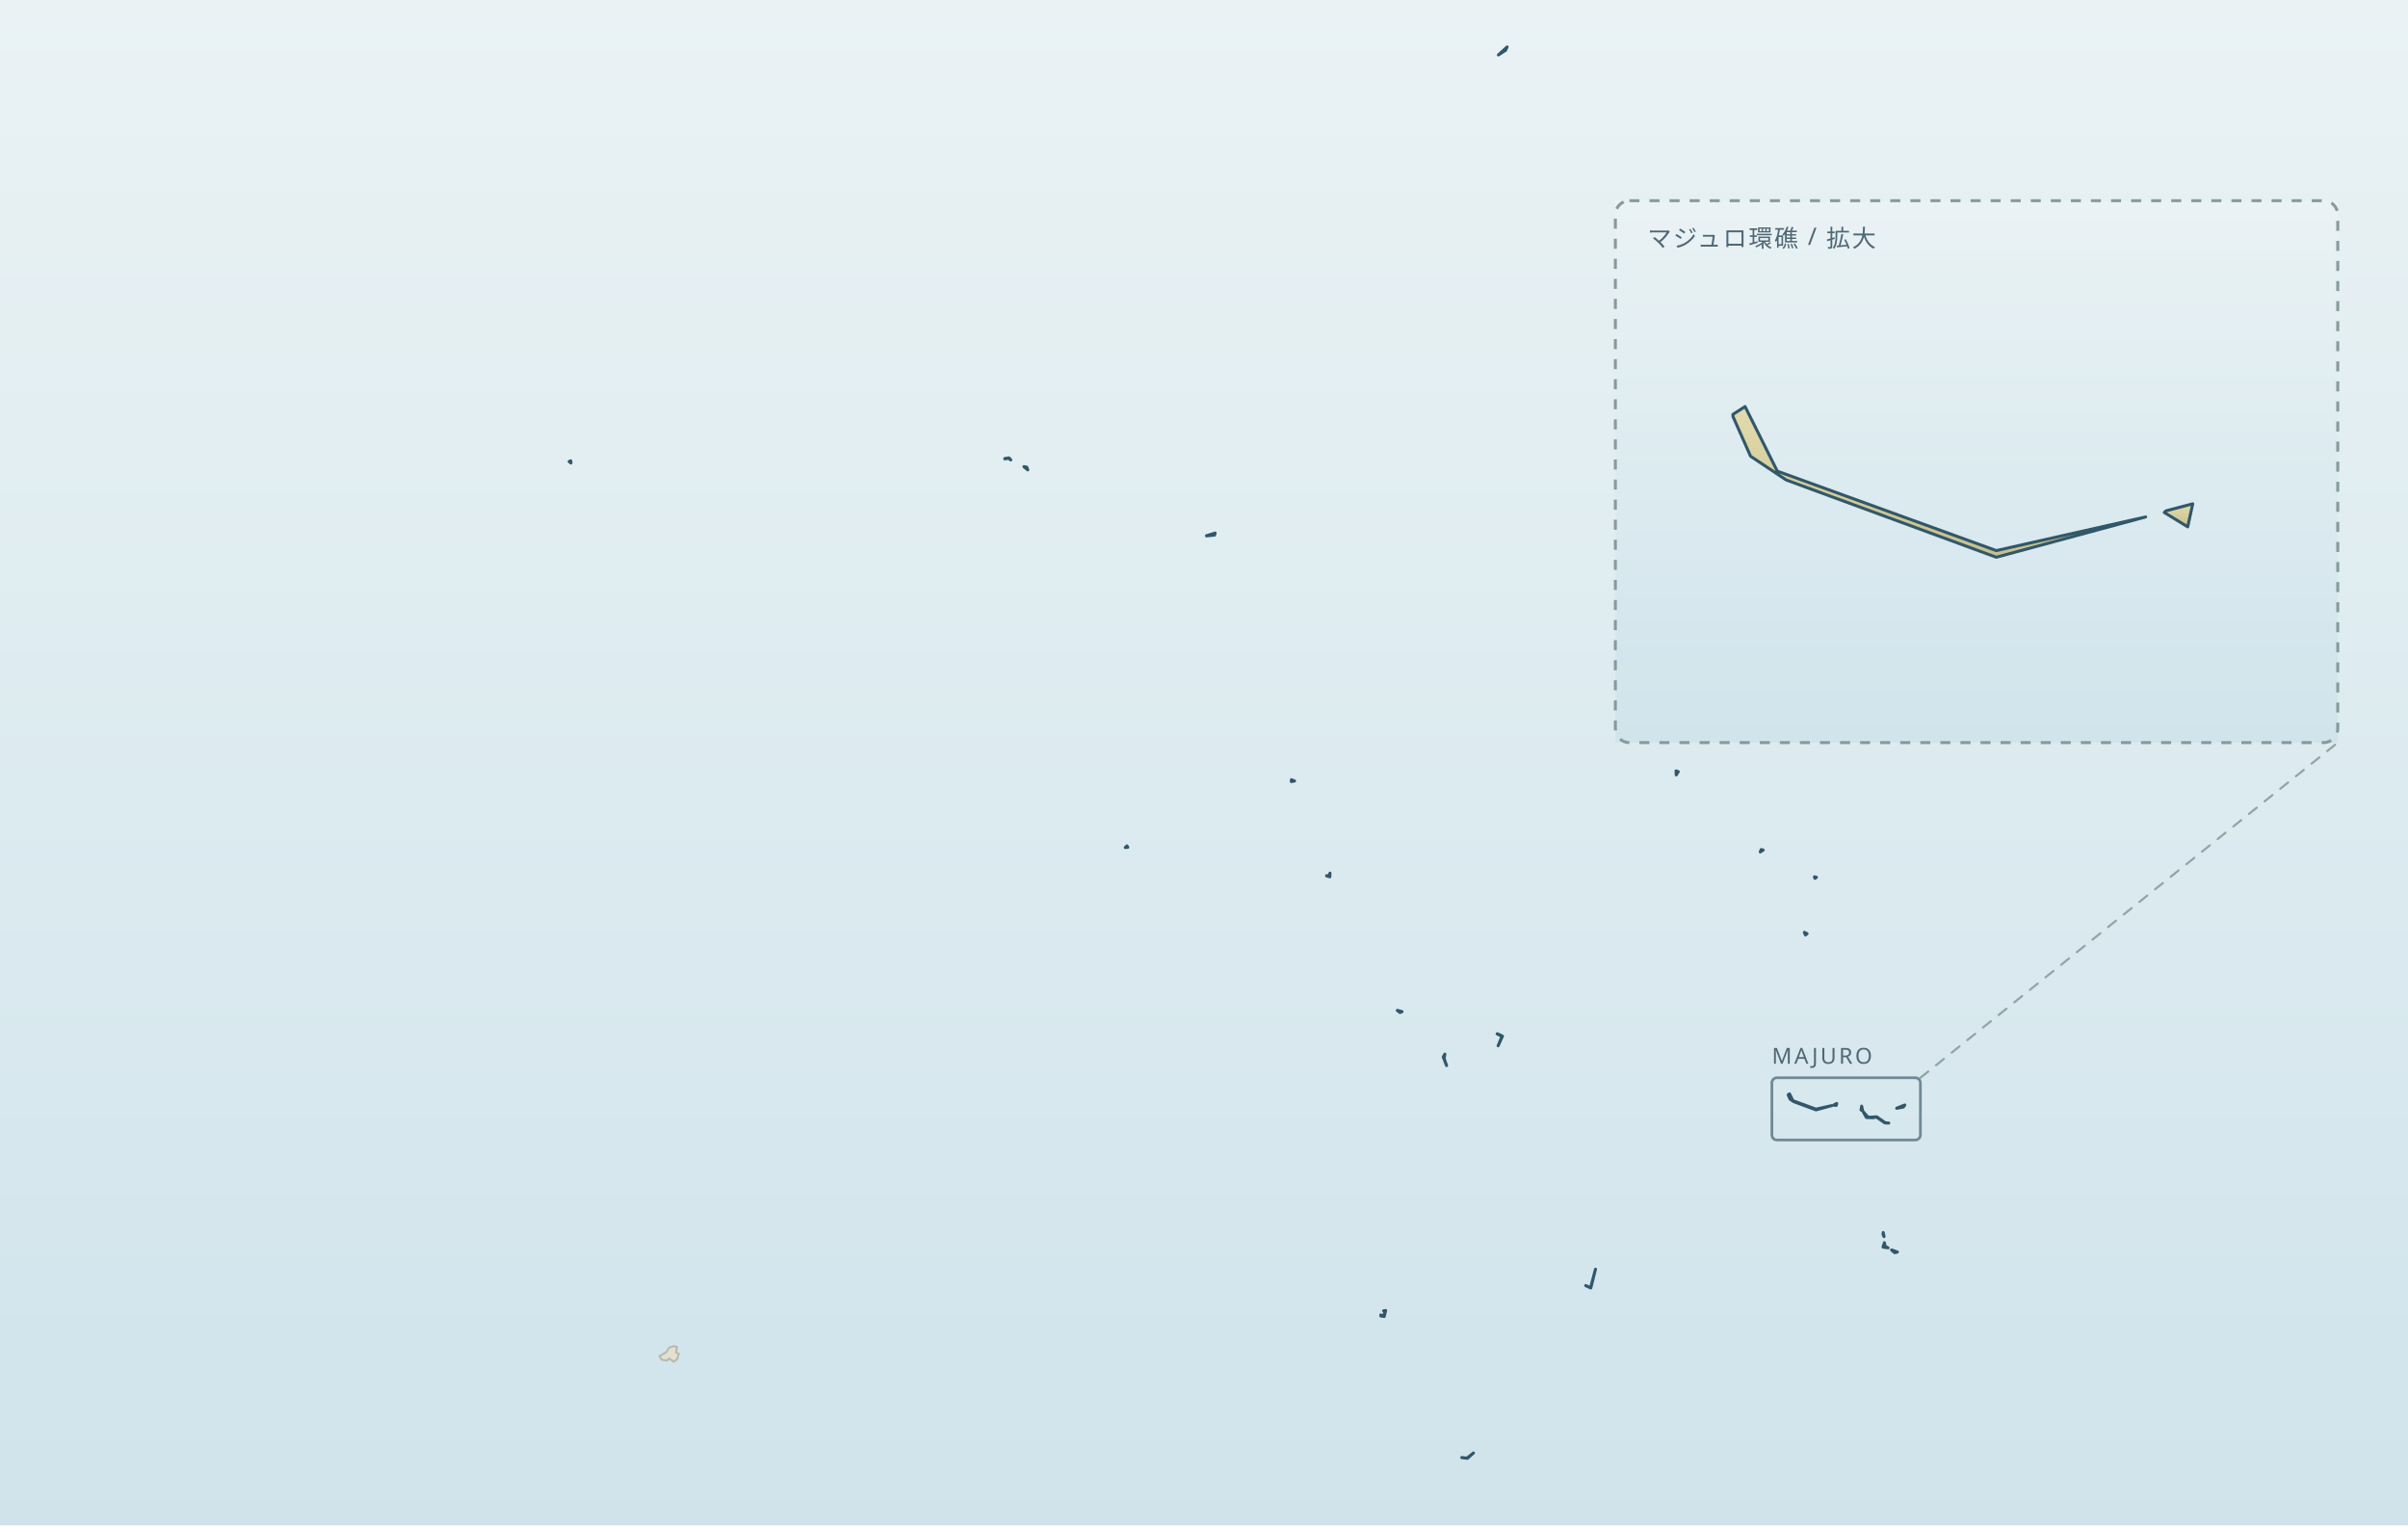
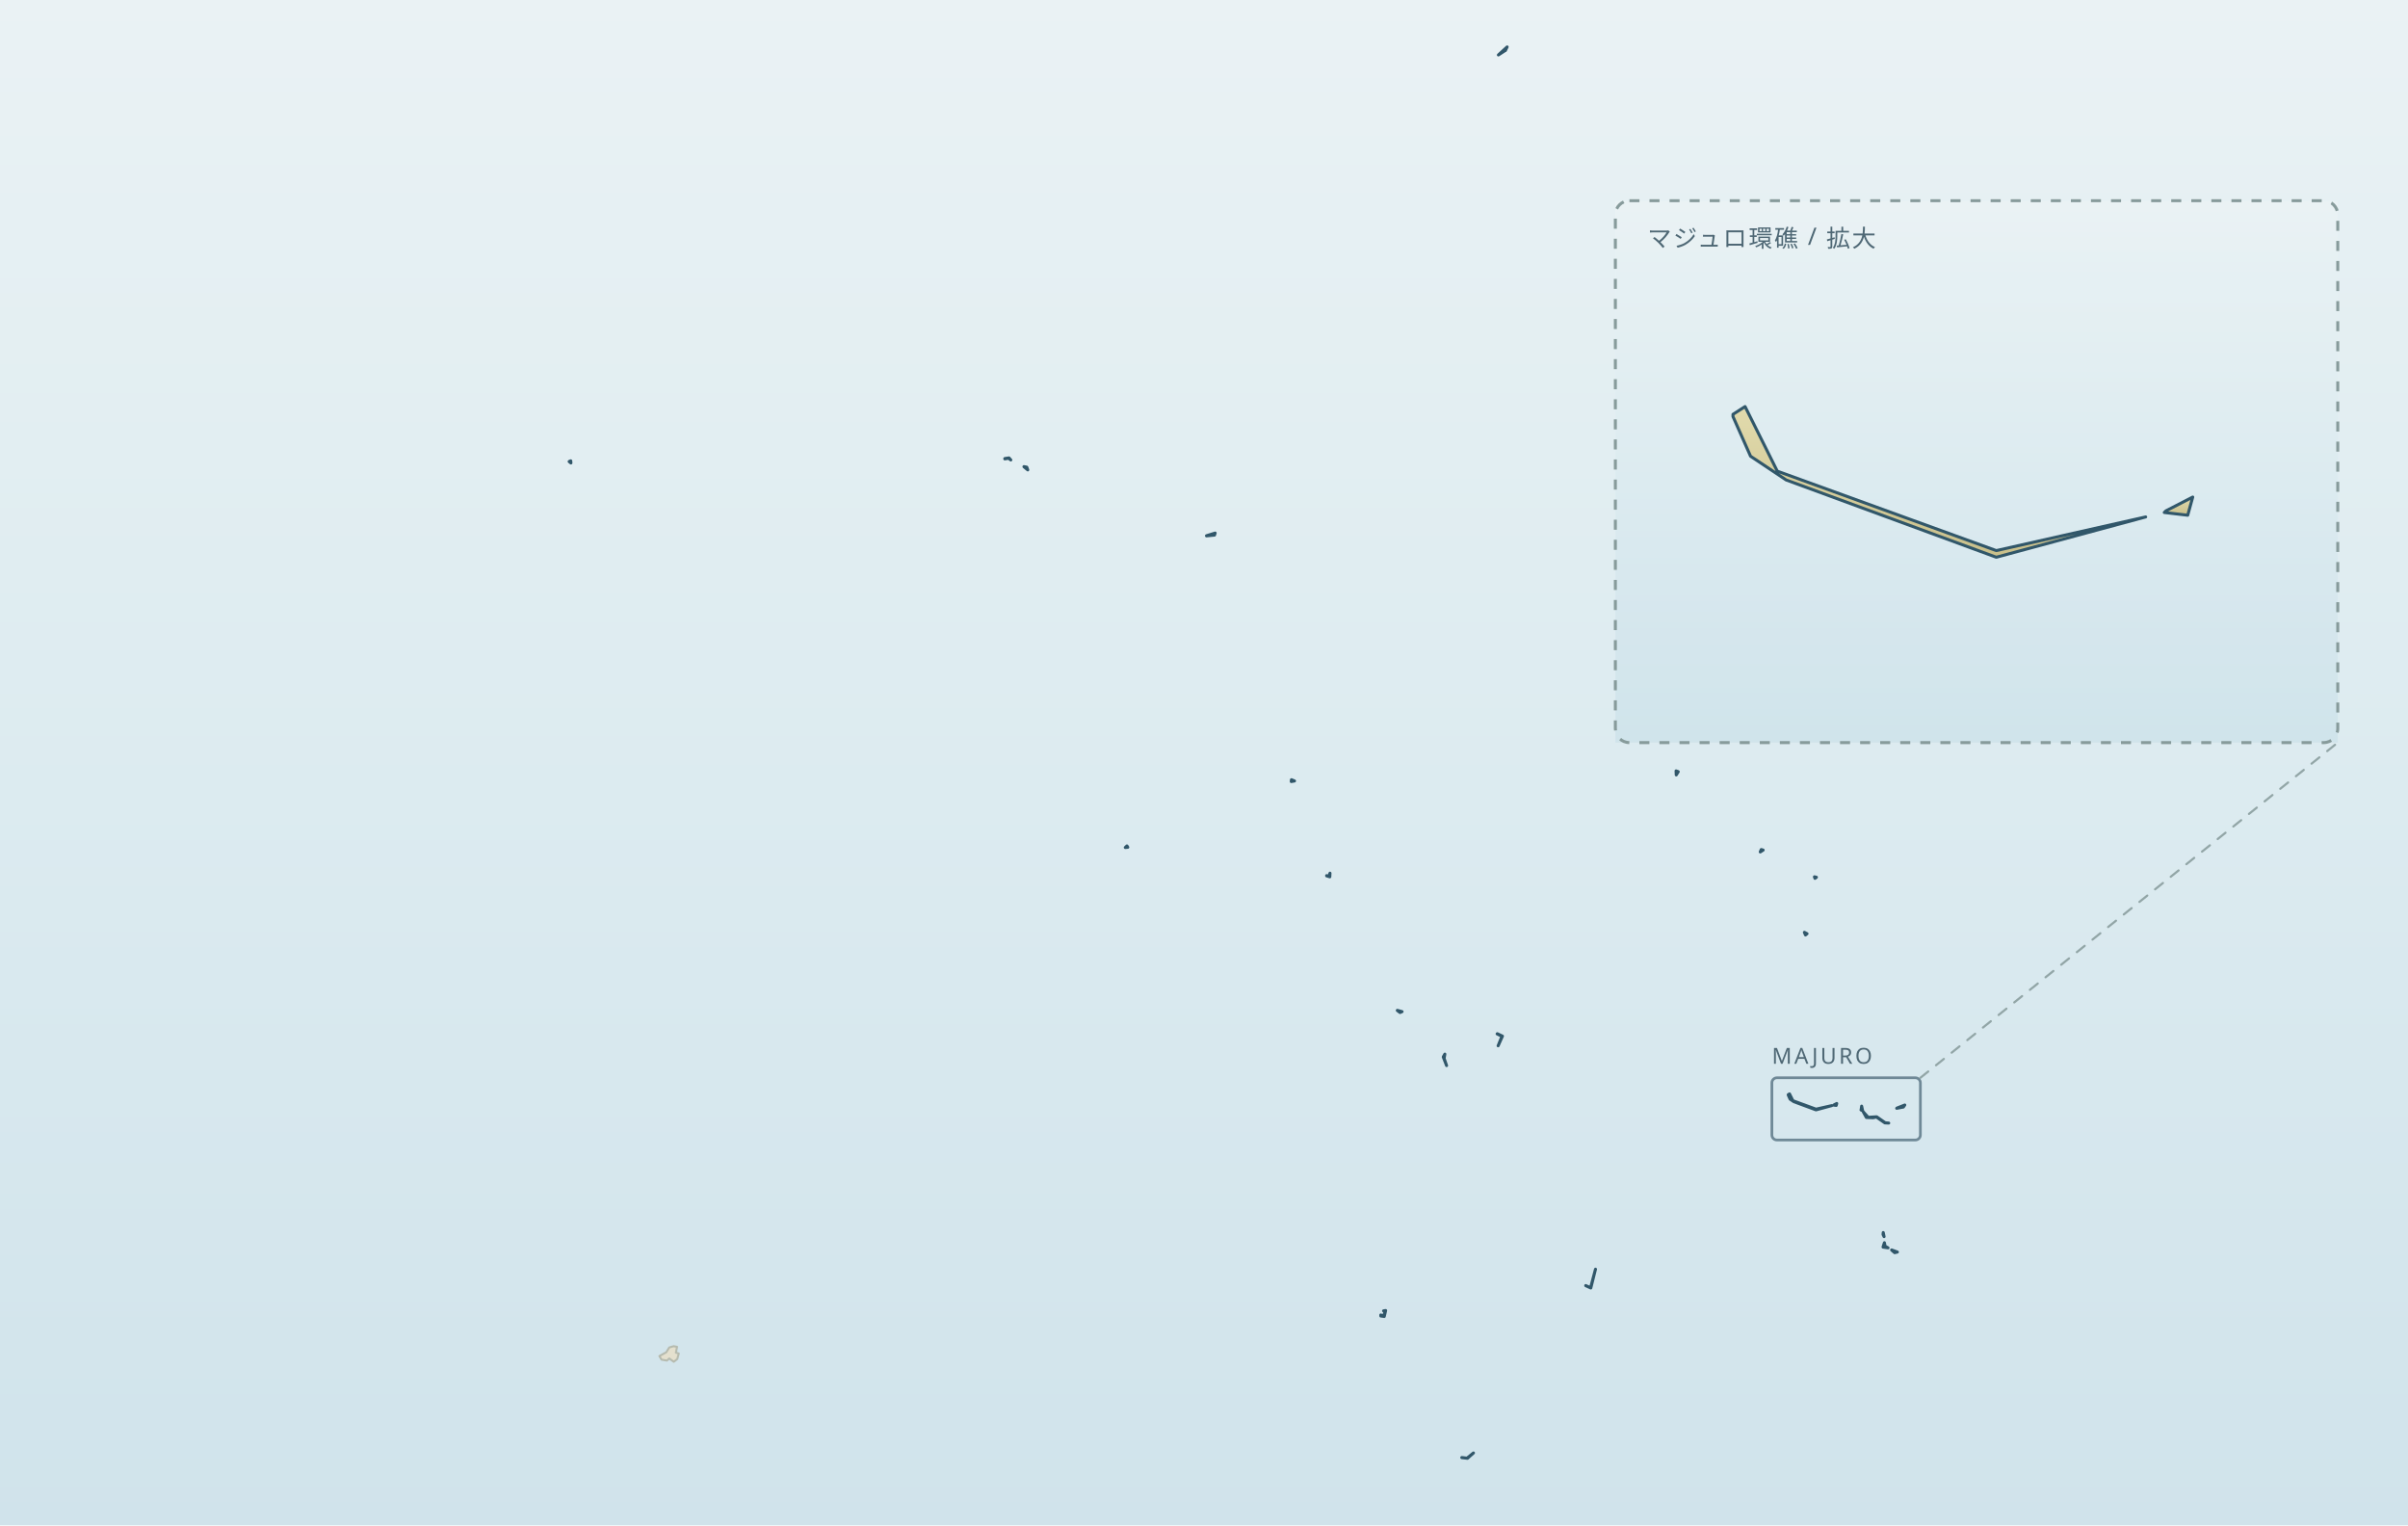
<svg xmlns="http://www.w3.org/2000/svg" viewBox="0 0 1200 760" role="img" aria-label="Marshall Islands map with enlarged Majuro inset" data-map-style="journey-atlas-map-v3-clean-background" data-map-projection="multi-region-local-equirectangular-fit-v1">
  <defs>
    <linearGradient id="sea" x1="0" y1="0" x2="0" y2="1">
      <stop offset="0" stop-color="#eaf2f4" />
      <stop offset="0.52" stop-color="#dcebf0" />
      <stop offset="1" stop-color="#d0e3eb" />
    </linearGradient>
    <linearGradient id="land" x1="0" y1="0" x2="0" y2="1">
      <stop offset="0" stop-color="#e2dbad" />
      <stop offset="0.55" stop-color="#d4cc9b" />
      <stop offset="1" stop-color="#c8bf8a" />
    </linearGradient>
  </defs>
  <rect x="0" y="0" width="1200" height="760" fill="url(#sea)" />
  <g id="main-land">
    <path d="M 335.77 670.72 L 335.94 670.78 L 337.41 671.04 L 336.83 673.96 L 338.27 674.37 L 337.52 677.12 L 335.77 678.50 L 333.52 676.85 L 332.37 677.90 L 329.66 677.44 L 328.60 675.65 L 332.02 673.76 L 333.52 671.36 Z" fill="#e4e0ce" stroke="#b6bbaf" stroke-width="1" stroke-linejoin="round" />
    <path d="M 891.14 545.54 L 891.14 545.43 L 891.78 545.02 L 893.47 548.43 L 904.99 552.64 L 912.85 550.86 L 904.99 552.99 L 893.94 548.90 L 892.07 547.64 Z" fill="url(#land)" stroke="#31576a" stroke-width="1.5" stroke-linejoin="round" />
    <path d="M 933.43 556.90 L 933.31 556.90 L 930.09 556.78 L 928.56 554.01 L 930.99 556.70 L 935.21 556.43 L 939.47 559.41 L 941.23 559.56 L 939.30 559.47 L 935.10 556.55 Z" fill="url(#land)" stroke="#31576a" stroke-width="1.5" stroke-linejoin="round" />
    <path d="M 746.08 515.13 L 746.16 515.04 L 748.73 516.24 L 746.57 521.06 L 748.49 516.30 Z" fill="url(#land)" stroke="#31576a" stroke-width="1.5" stroke-linejoin="round" />
    <path d="M 790.23 640.57 L 790.23 640.52 L 792.65 641.62 L 795.10 632.37 L 792.76 641.74 Z" fill="url(#land)" stroke="#31576a" stroke-width="1.5" stroke-linejoin="round" />
    <path d="M 728.46 726.26 L 728.46 726.20 L 731.08 726.52 L 734.28 723.93 L 731.31 726.58 Z" fill="url(#land)" stroke="#31576a" stroke-width="1.5" stroke-linejoin="round" />
    <path d="M 688.11 655.69 L 688.11 655.17 L 689.44 655.76 L 690.24 653.59 L 689.49 653.12 L 690.52 652.95 L 689.83 655.92 Z" fill="url(#land)" stroke="#31576a" stroke-width="1.5" stroke-linejoin="round" />
    <path d="M 938.41 621.37 L 938.41 621.25 L 939.07 619.18 L 939.38 620.90 L 940.88 621.72 Z" fill="url(#land)" stroke="#31576a" stroke-width="1.5" stroke-linejoin="round" />
    <path d="M 719.25 526.69 L 719.25 526.57 L 720.03 525.20 L 719.66 527.33 L 720.89 530.92 Z" fill="url(#land)" stroke="#31576a" stroke-width="1.5" stroke-linejoin="round" />
    <path d="M 750.19 25.19 L 750.07 25.19 L 746.71 27.38 L 751.06 23.38 Z" fill="url(#land)" stroke="#31576a" stroke-width="1.5" stroke-linejoin="round" />
    <path d="M 661.11 436.39 L 661.11 436.27 L 662.23 436.54 L 662.78 435.05 L 662.69 436.88 Z" fill="url(#land)" stroke="#31576a" stroke-width="1.5" stroke-linejoin="round" />
    <path d="M 601.24 266.99 L 601.24 266.93 L 605.56 265.59 L 605.24 266.61 Z" fill="url(#land)" stroke="#31576a" stroke-width="1.5" stroke-linejoin="round" />
    <path d="M 835.25 384.15 L 835.25 384.09 L 836.34 384.49 L 835.34 386.10 Z" fill="url(#land)" stroke="#31576a" stroke-width="1.5" stroke-linejoin="round" />
    <path d="M 945.20 552.20 L 945.28 552.11 L 949.23 550.56 L 948.51 551.58 Z" fill="url(#land)" stroke="#31576a" stroke-width="1.5" stroke-linejoin="round" />
    <path d="M 877.21 424.48 L 877.21 424.42 L 877.70 423.28 L 878.65 423.55 Z" fill="url(#land)" stroke="#31576a" stroke-width="1.5" stroke-linejoin="round" />
    <path d="M 510.28 232.55 L 510.28 232.49 L 511.69 232.76 L 512.18 234.13 Z" fill="url(#land)" stroke="#31576a" stroke-width="1.5" stroke-linejoin="round" />
    <path d="M 643.49 389.40 L 643.49 389.34 L 643.58 388.49 L 645.11 389.11 Z" fill="url(#land)" stroke="#31576a" stroke-width="1.5" stroke-linejoin="round" />
    <path d="M 899.20 464.58 L 899.20 464.52 L 900.52 465.22 L 899.75 465.84 Z" fill="url(#land)" stroke="#31576a" stroke-width="1.5" stroke-linejoin="round" />
    <path d="M 942.67 622.83 L 942.67 622.77 L 945.54 623.82 L 944.19 624.14 Z" fill="url(#land)" stroke="#31576a" stroke-width="1.5" stroke-linejoin="round" />
    <path d="M 904.21 436.92 L 904.21 436.86 L 905.19 437.09 L 904.47 437.64 Z" fill="url(#land)" stroke="#31576a" stroke-width="1.5" stroke-linejoin="round" />
    <path d="M 696.34 503.46 L 696.34 503.40 L 698.70 504.04 L 697.69 504.48 Z" fill="url(#land)" stroke="#31576a" stroke-width="1.5" stroke-linejoin="round" />
    <path d="M 927.41 553.02 L 927.47 552.96 L 927.73 551.12 L 928.22 553.42 Z" fill="url(#land)" stroke="#31576a" stroke-width="1.5" stroke-linejoin="round" />
    <path d="M 913.83 550.62 L 913.91 550.54 L 915.32 549.80 L 915.06 550.77 Z" fill="url(#land)" stroke="#31576a" stroke-width="1.5" stroke-linejoin="round" />
    <path d="M 283.64 229.98 L 283.64 229.93 L 284.42 229.61 L 284.51 230.68 Z" fill="url(#land)" stroke="#31576a" stroke-width="1.5" stroke-linejoin="round" />
    <path d="M 500.73 228.64 L 500.73 228.47 L 502.82 228.15 L 503.72 229.17 L 502.60 228.32 Z" fill="url(#land)" stroke="#31576a" stroke-width="1.5" stroke-linejoin="round" />
    <path d="M 560.77 422.26 L 560.85 422.18 L 561.60 421.47 L 562.03 422.15 Z" fill="url(#land)" stroke="#31576a" stroke-width="1.5" stroke-linejoin="round" />
    <path d="M 938.41 615.12 L 938.41 614.89 L 938.49 614.10 L 938.90 616.14 Z" fill="url(#land)" stroke="#31576a" stroke-width="1.5" stroke-linejoin="round" />
  </g>
  <g id="majuro-source-locator" aria-hidden="true" fill="none" stroke="#6f8997" stroke-linejoin="round" stroke-linecap="round">
    <rect x="883" y="537" width="74" height="31" rx="2.5" stroke-width="1.35" />
    <path d="M957,537 L1165,370" stroke="#879b9b" stroke-width="1.1" stroke-dasharray="5 5" opacity=".86" />
  </g>
  <text x="883" y="530" font-family="system-ui, sans-serif" font-size="11" letter-spacing="1.2" fill="#4f6875">MAJURO</text>
  <rect x="805" y="100" width="360" height="270" fill="url(#sea)" opacity="0.98" />
  <g id="majuro-detail" data-map-region="majuro">
    <path d="M 863.61 207.54 L 863.61 206.44 L 869.64 202.57 L 885.69 234.74 L 994.83 274.33 L 1069.27 257.56 L 994.83 277.64 L 890.11 239.14 L 872.37 227.31 Z" fill="url(#land)" stroke="#31576a" stroke-width="1.5" stroke-linejoin="round" />
-     <path d="M 1078.54 255.34 L 1079.37 254.53 L 1092.73 251.02 L 1090.23 262.50 Z" fill="url(#land)" stroke="#31576a" stroke-width="1.5" stroke-linejoin="round" />
+     <path d="M 1078.54 255.34 L 1079.37 254.53 L 1092.73 247.65 L 1090.23 256.71 Z" fill="url(#land)" stroke="#31576a" stroke-width="1.5" stroke-linejoin="round" />
  </g>
  <g data-map-inset-frame="majuro" data-inset-purpose="enlargement">
    <rect x="805" y="100" width="360" height="270" rx="7" fill="none" stroke="#879b9b" stroke-width="1.5" stroke-dasharray="5 5" />
  </g>
  <g aria-hidden="true" font-family="system-ui, sans-serif" font-size="12" letter-spacing=".8" fill="#4f6875">
    <text x="821" y="123">マジュロ環礁 / 拡大</text>
  </g>
</svg>
